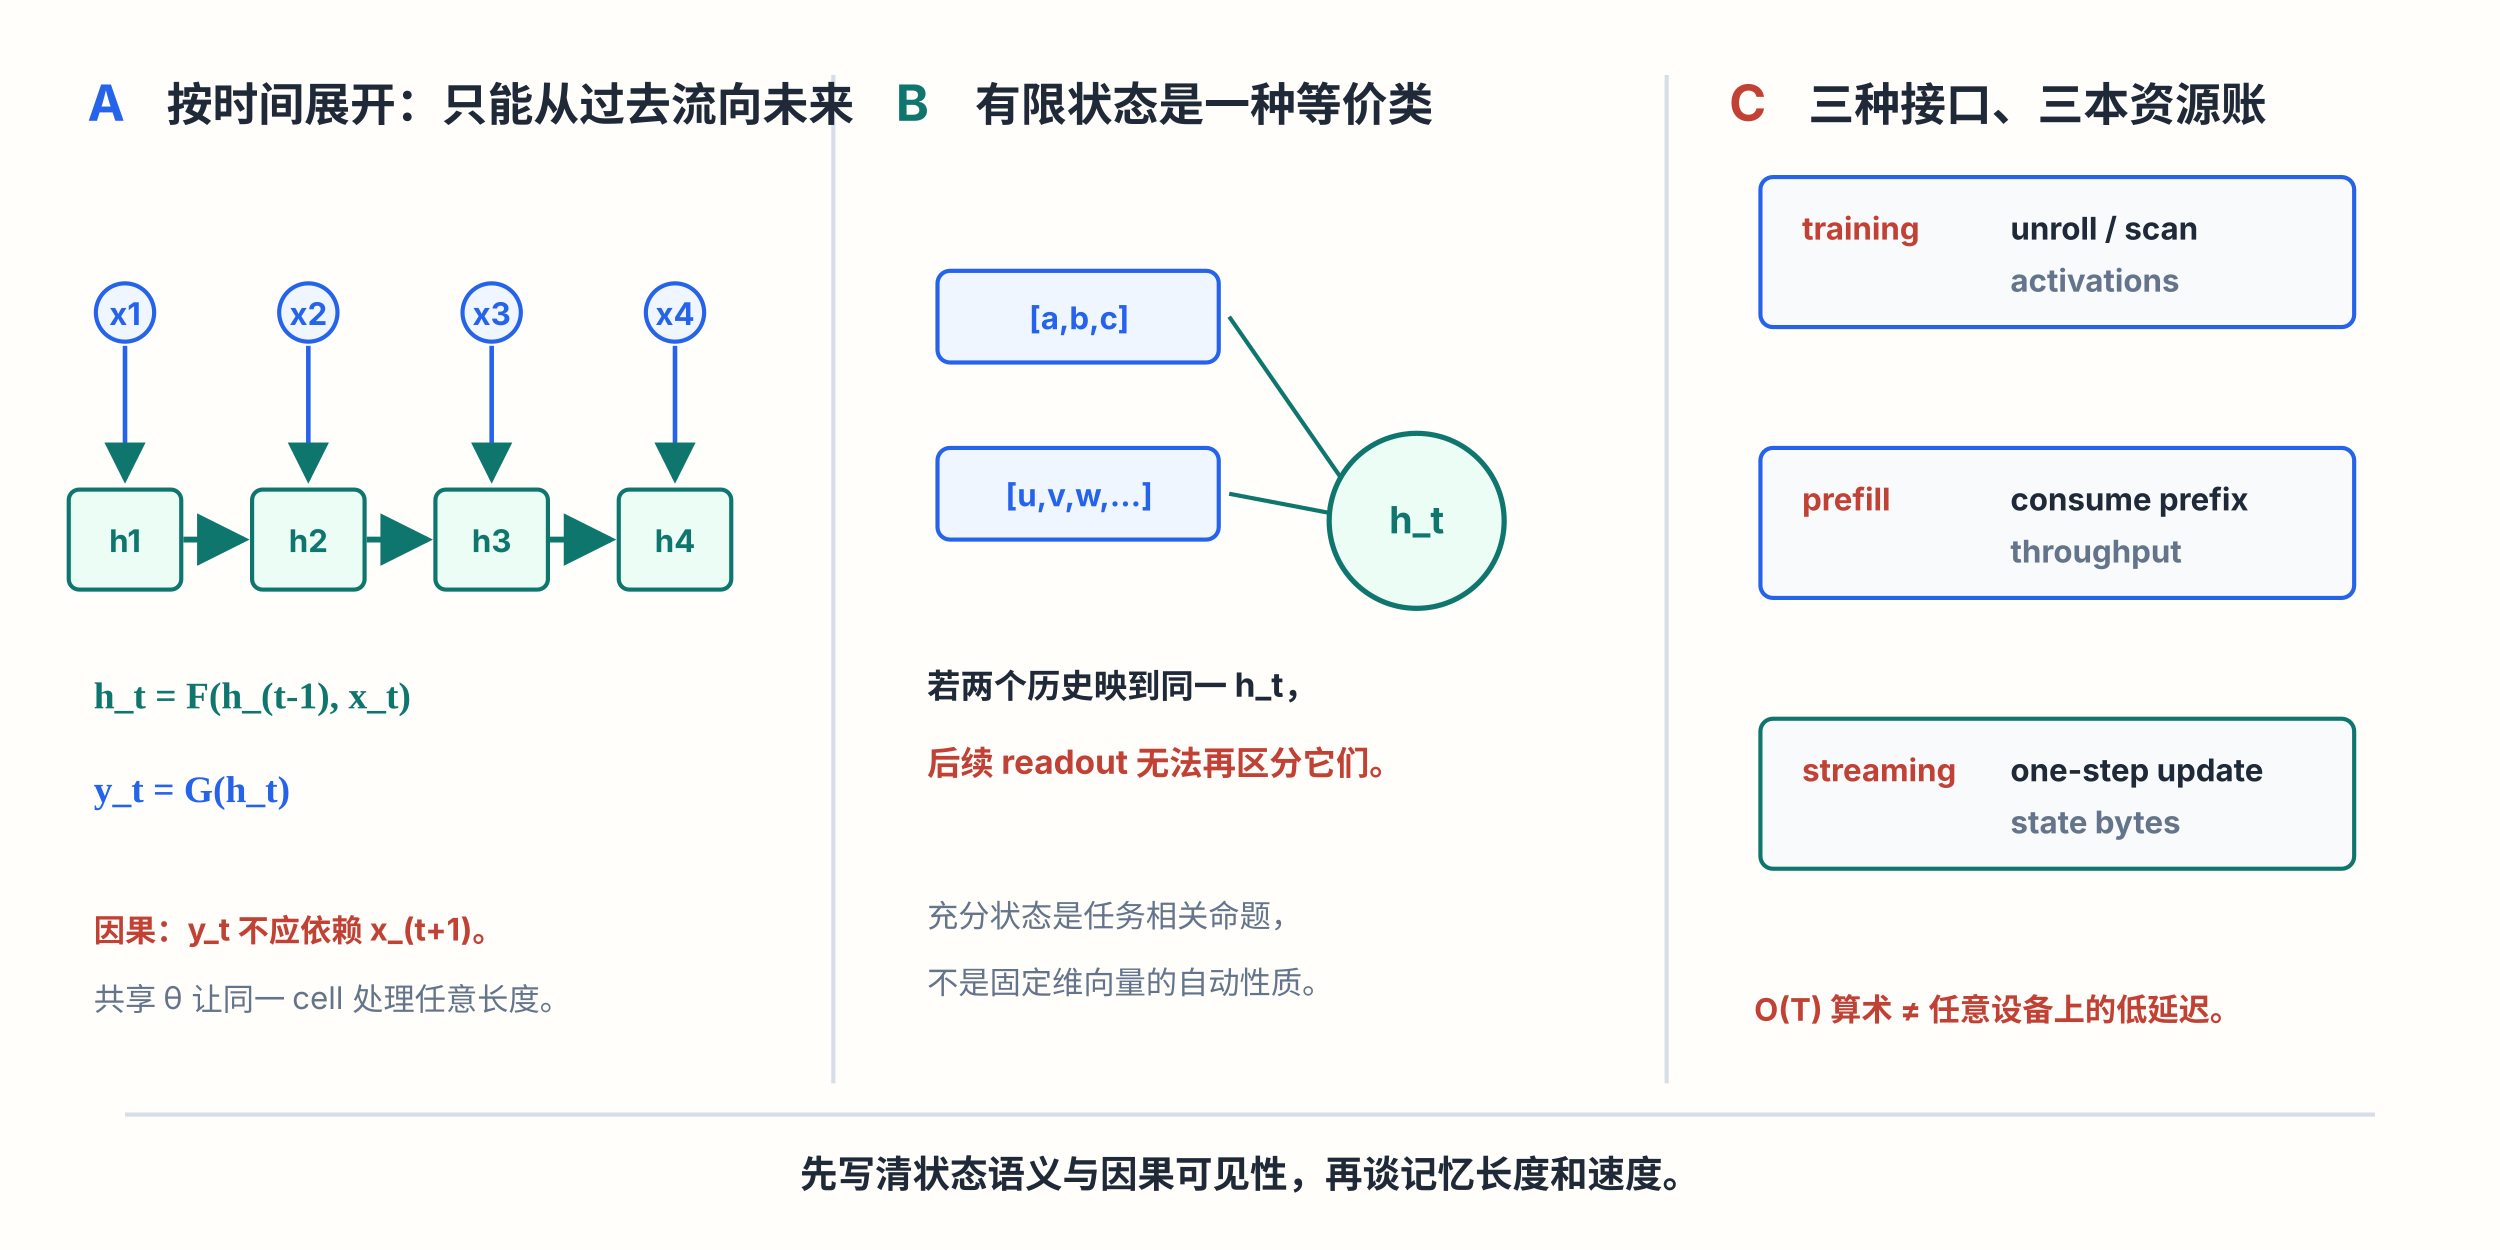
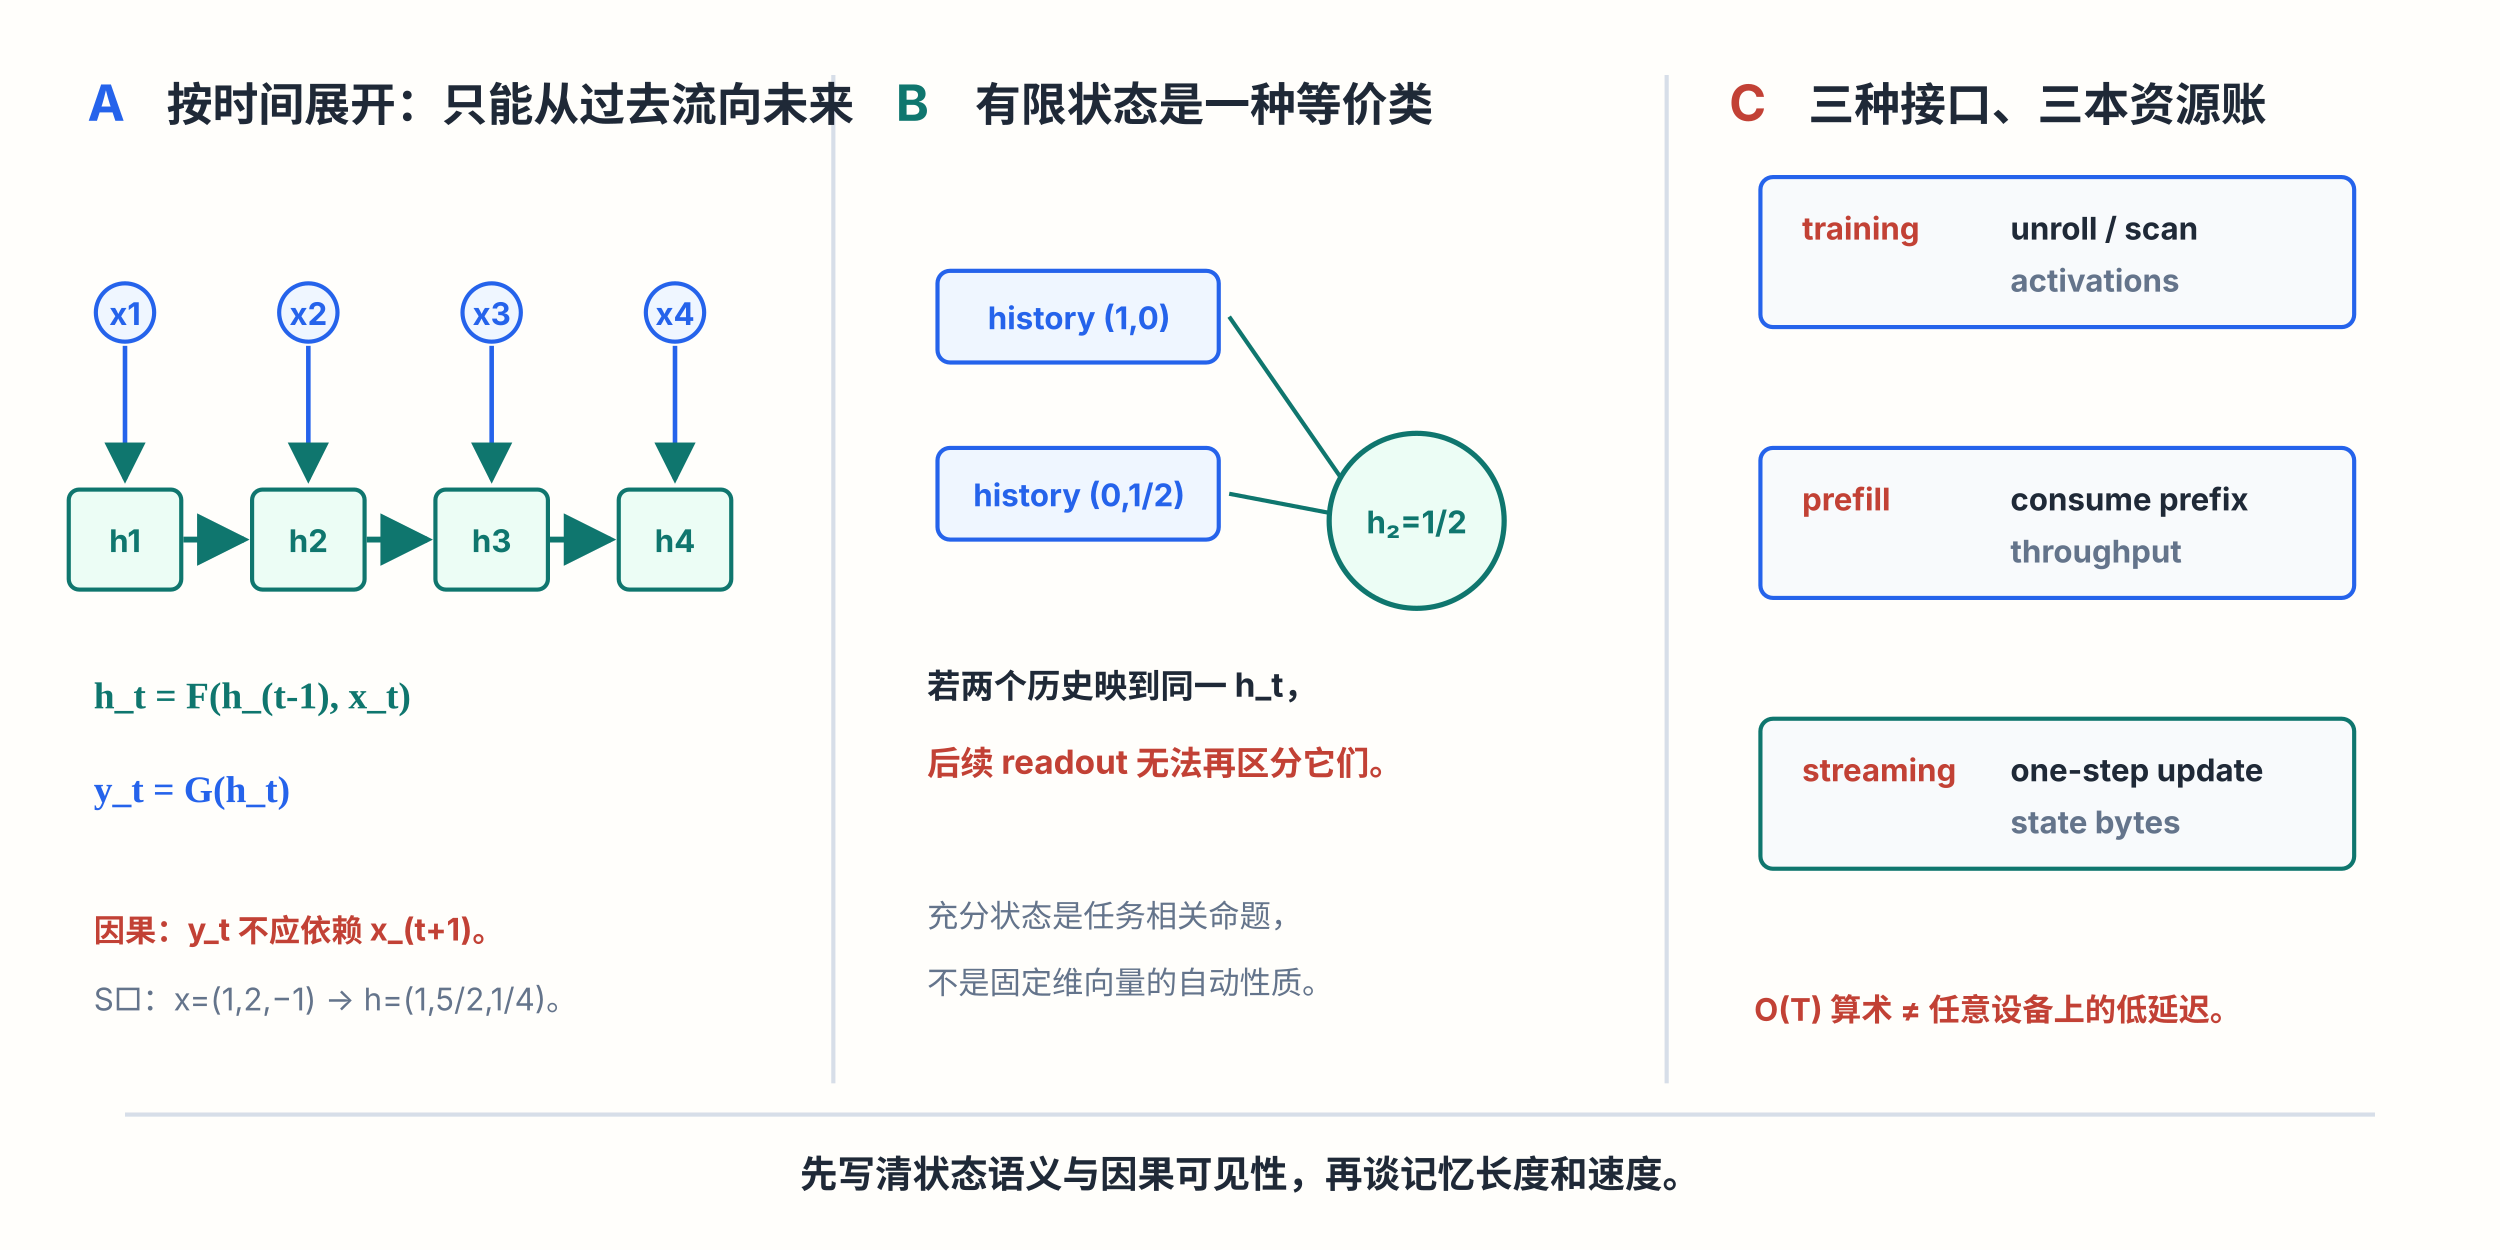
<svg xmlns="http://www.w3.org/2000/svg" width="1200" height="600" viewBox="0 0 1200 600" role="img" aria-labelledby="title desc">
  <defs>
    <marker id="a0" markerWidth="9" markerHeight="9" refX="8" refY="4.5" orient="auto">
      <path d="M0 0L9 4.5L0 9Z" fill="#2563EB" />
    </marker>
    <marker id="a1" markerWidth="9" markerHeight="9" refX="8" refY="4.5" orient="auto">
      <path d="M0 0L9 4.5L0 9Z" fill="#0F766E" />
    </marker>
    <marker id="a2" markerWidth="9" markerHeight="9" refX="8" refY="4.5" orient="auto">
      <path d="M0 0L9 4.5L0 9Z" fill="#C24135" />
    </marker>
    <marker id="a3" markerWidth="9" markerHeight="9" refX="8" refY="4.5" orient="auto">
      <path d="M0 0L9 4.5L0 9Z" fill="#1F2937" />
    </marker>
    <style>text{font-family:Inter,"PingFang SC","Noto Sans CJK SC",sans-serif}.math{font-family:STIX Two Text,"Times New Roman",serif}</style>
  </defs>
  <rect width="1200" height="600" fill="#FFFEFB" />
  <line x1="400" y1="36" x2="400" y2="520" stroke="#D7DEE8" stroke-width="2" />
  <line x1="800" y1="36" x2="800" y2="520" stroke="#D7DEE8" stroke-width="2" />
  <text x="42" y="58" font-size="24" font-weight="700" text-anchor="start" fill="#2563EB">A</text>
  <text x="80" y="58" font-size="22" font-weight="700" text-anchor="start" fill="#1F2937">按时间展开：只能从过去流向未来</text>
  <circle cx="60" cy="150" r="14" fill="#EFF6FF" stroke="#2563EB" stroke-width="2" />
  <text x="60" y="156" font-size="15" font-weight="700" text-anchor="middle" fill="#2563EB">x1</text>
  <rect x="33" y="235" width="54" height="48" rx="5" fill="#ECFDF5" stroke="#0F766E" stroke-width="2" />
  <text x="60" y="265" font-size="15" font-weight="700" text-anchor="middle" fill="#0F766E">h1</text>
  <line x1="60" y1="166" x2="60" y2="230" stroke="#2563EB" stroke-width="2.2" marker-end="url(#a1)" />
  <circle cx="148" cy="150" r="14" fill="#EFF6FF" stroke="#2563EB" stroke-width="2" />
  <text x="148" y="156" font-size="15" font-weight="700" text-anchor="middle" fill="#2563EB">x2</text>
  <rect x="121" y="235" width="54" height="48" rx="5" fill="#ECFDF5" stroke="#0F766E" stroke-width="2" />
  <text x="148" y="265" font-size="15" font-weight="700" text-anchor="middle" fill="#0F766E">h2</text>
  <line x1="148" y1="166" x2="148" y2="230" stroke="#2563EB" stroke-width="2.2" marker-end="url(#a1)" />
  <line x1="88" y1="259" x2="117" y2="259" stroke="#0F766E" stroke-width="2.8" marker-end="url(#a1)" />
  <circle cx="236" cy="150" r="14" fill="#EFF6FF" stroke="#2563EB" stroke-width="2" />
  <text x="236" y="156" font-size="15" font-weight="700" text-anchor="middle" fill="#2563EB">x3</text>
  <rect x="209" y="235" width="54" height="48" rx="5" fill="#ECFDF5" stroke="#0F766E" stroke-width="2" />
  <text x="236" y="265" font-size="15" font-weight="700" text-anchor="middle" fill="#0F766E">h3</text>
  <line x1="236" y1="166" x2="236" y2="230" stroke="#2563EB" stroke-width="2.2" marker-end="url(#a1)" />
  <line x1="176" y1="259" x2="205" y2="259" stroke="#0F766E" stroke-width="2.8" marker-end="url(#a1)" />
  <circle cx="324" cy="150" r="14" fill="#EFF6FF" stroke="#2563EB" stroke-width="2" />
  <text x="324" y="156" font-size="15" font-weight="700" text-anchor="middle" fill="#2563EB">x4</text>
  <rect x="297" y="235" width="54" height="48" rx="5" fill="#ECFDF5" stroke="#0F766E" stroke-width="2" />
  <text x="324" y="265" font-size="15" font-weight="700" text-anchor="middle" fill="#0F766E">h4</text>
  <line x1="324" y1="166" x2="324" y2="230" stroke="#2563EB" stroke-width="2.2" marker-end="url(#a1)" />
  <line x1="264" y1="259" x2="293" y2="259" stroke="#0F766E" stroke-width="2.8" marker-end="url(#a1)" />
  <text x="45" y="340" font-size="18" font-weight="700" text-anchor="start" fill="#0F766E" class="math">h_t = F(h_(t-1), x_t)</text>
  <text x="45" y="385" font-size="18" font-weight="700" text-anchor="start" fill="#2563EB" class="math">y_t = G(h_t)</text>
  <text x="45" y="452" font-size="15" font-weight="700" text-anchor="start" fill="#C24135">因果：y_t 不应依赖 x_(t+1)。</text>
-   <text x="45" y="485" font-size="15" font-weight="400" text-anchor="start" fill="#64748B">共享 θ 让同一 cell 处理任意长度。</text>
+   <text x="45" y="485" font-size="15" font-weight="400" text-anchor="start" fill="#64748B">S□：x=(1,2,−1) → h=(1,5/2,1/4)。</text>
  <text x="430" y="58" font-size="24" font-weight="700" text-anchor="start" fill="#0F766E">B</text>
  <text x="468" y="58" font-size="22" font-weight="700" text-anchor="start" fill="#1F2937">有限状态是一种等价类</text>
  <rect x="450" y="130" width="135" height="44" rx="6" fill="#EFF6FF" stroke="#2563EB" stroke-width="2" />
-   <text x="518" y="158" font-size="15" font-weight="650" text-anchor="middle" fill="#2563EB">[a,b,c]</text>
+   <text x="518" y="158" font-size="15" font-weight="650" text-anchor="middle" fill="#2563EB">history (1,0)</text>
  <line x1="590" y1="152" x2="658" y2="250" stroke="#0F766E" stroke-width="2" marker-end="url(#a1)" />
  <rect x="450" y="215" width="135" height="44" rx="6" fill="#EFF6FF" stroke="#2563EB" stroke-width="2" />
-   <text x="518" y="243" font-size="15" font-weight="650" text-anchor="middle" fill="#2563EB">[u,v,w,…]</text>
+   <text x="518" y="243" font-size="15" font-weight="650" text-anchor="middle" fill="#2563EB">history (0,1/2)</text>
  <line x1="590" y1="237" x2="658" y2="250" stroke="#0F766E" stroke-width="2" marker-end="url(#a1)" />
  <circle cx="680" cy="250" r="42" fill="#ECFDF5" stroke="#0F766E" stroke-width="2.5" />
-   <text x="680" y="256" font-size="18" font-weight="700" text-anchor="middle" fill="#0F766E">h_t</text>
+   <text x="680" y="256" font-size="15" font-weight="700" text-anchor="middle" fill="#0F766E">h₂=1/2</text>
  <text x="445" y="335" font-size="16" font-weight="650" text-anchor="start" fill="#1F2937">若两个历史映到同一 h_t，</text>
  <text x="445" y="372" font-size="16" font-weight="700" text-anchor="start" fill="#C24135">后续 readout 无法再区分它们。</text>
  <text x="445" y="445" font-size="15" font-weight="400" text-anchor="start" fill="#64748B">充分状态是任务相关命题，</text>
  <text x="445" y="477" font-size="15" font-weight="400" text-anchor="start" fill="#64748B">不是固定维向量的自动性质。</text>
  <text x="830" y="58" font-size="24" font-weight="700" text-anchor="start" fill="#C24135">C</text>
  <text x="868" y="58" font-size="22" font-weight="700" text-anchor="start" fill="#1F2937">三种接口、三本资源账</text>
  <rect x="845" y="85" width="285" height="72" rx="6" fill="#F8FAFC" stroke="#2563EB" stroke-width="2" />
  <text x="865" y="115" font-size="15" font-weight="700" text-anchor="start" fill="#C24135">training</text>
  <text x="965" y="115" font-size="15" font-weight="650" text-anchor="start" fill="#1F2937">unroll / scan</text>
  <text x="965" y="140" font-size="15" font-weight="650" text-anchor="start" fill="#64748B">activations</text>
  <rect x="845" y="215" width="285" height="72" rx="6" fill="#F8FAFC" stroke="#2563EB" stroke-width="2" />
  <text x="865" y="245" font-size="15" font-weight="700" text-anchor="start" fill="#C24135">prefill</text>
  <text x="965" y="245" font-size="15" font-weight="650" text-anchor="start" fill="#1F2937">consume prefix</text>
  <text x="965" y="270" font-size="15" font-weight="650" text-anchor="start" fill="#64748B">throughput</text>
  <rect x="845" y="345" width="285" height="72" rx="6" fill="#F8FAFC" stroke="#0F766E" stroke-width="2" />
  <text x="865" y="375" font-size="15" font-weight="700" text-anchor="start" fill="#C24135">streaming</text>
  <text x="965" y="375" font-size="15" font-weight="650" text-anchor="start" fill="#1F2937">one-step update</text>
  <text x="965" y="400" font-size="15" font-weight="650" text-anchor="start" fill="#64748B">state bytes</text>
  <text x="842" y="490" font-size="15" font-weight="700" text-anchor="start" fill="#C24135">O(T) 算术 ≠ 任意设备上的低延迟。</text>
  <line x1="60" y1="535" x2="1140" y2="535" stroke="#D7DEE8" stroke-width="2" />
  <text x="600" y="570" font-size="18" font-weight="650" text-anchor="middle" fill="#1F2937">先写清状态语义与因果可见性，再谈记忆长度和速度。</text>
</svg>
